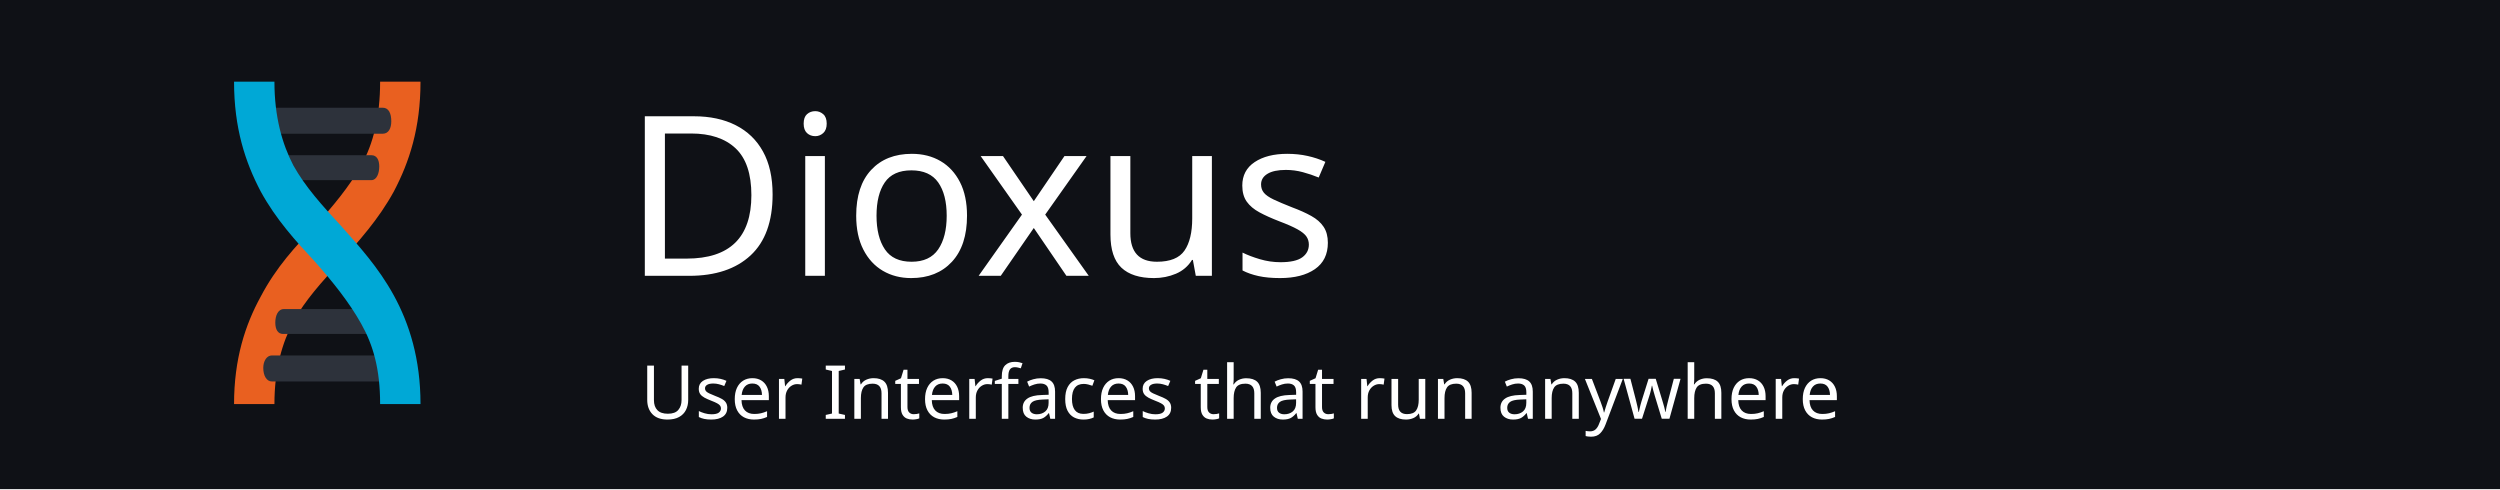
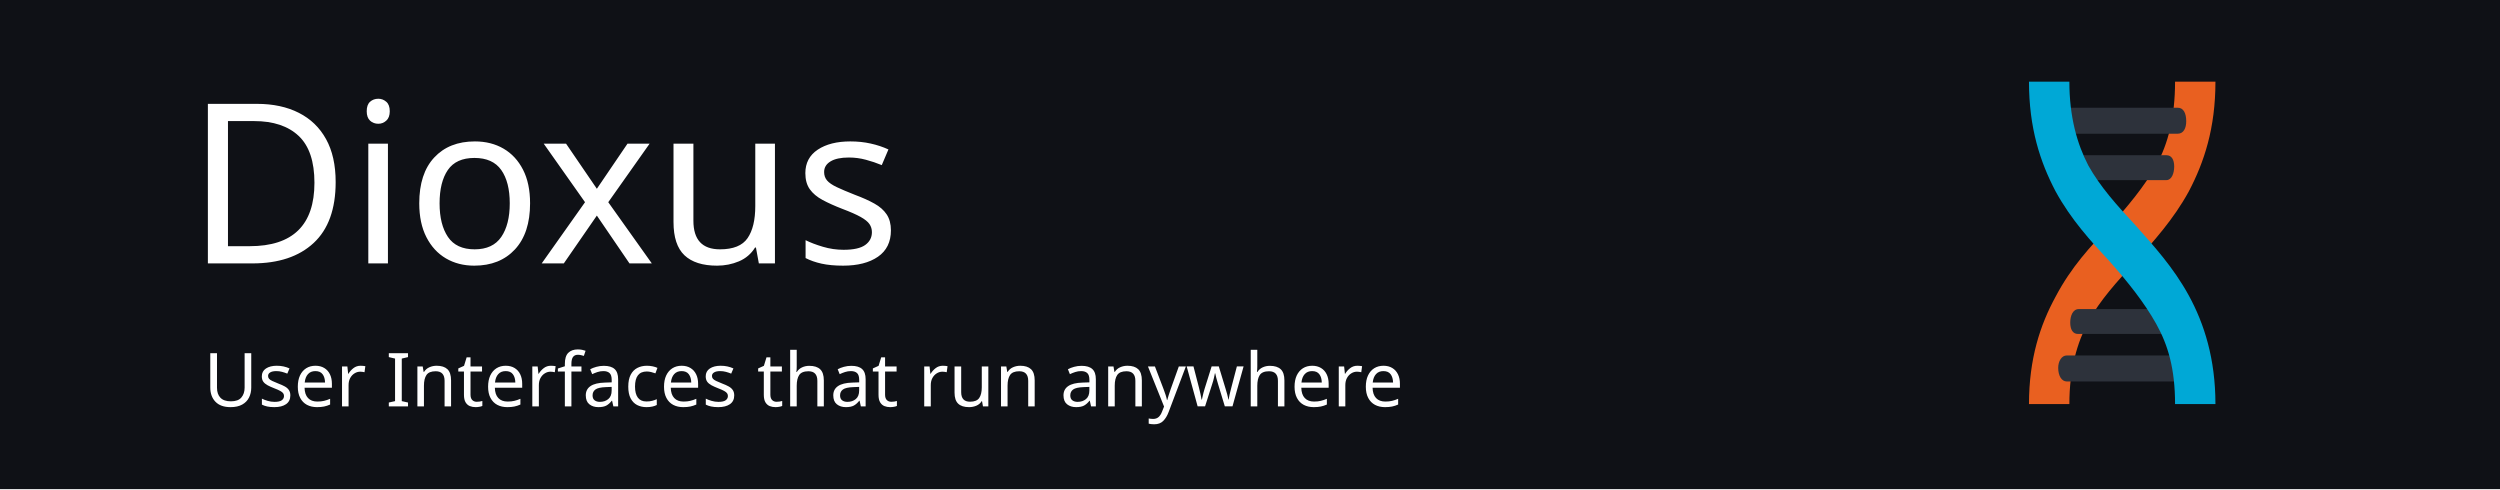
<svg xmlns="http://www.w3.org/2000/svg" xmlns:xlink="http://www.w3.org/1999/xlink" viewBox="0 0 1007 197" style="white-space: pre;">
  <style>
@keyframes a0_t { 0% { transform: translate(225px,339.9px) scale(0,1) translate(-89.5px,-24px); } 35% { transform: translate(225px,339.9px) scale(0,1) translate(-89.5px,-24px); animation-timing-function: cubic-bezier(.6,0,.4,1); } 45% { transform: translate(225px,339.9px) scale(1,1) translate(-89.5px,-24px); } 50% { transform: translate(225px,339.9px) scale(1,1) translate(-89.5px,-24px); animation-timing-function: cubic-bezier(.6,0,.4,1); } 60% { transform: translate(225px,339.9px) scale(0,1) translate(-89.5px,-24px); } 100% { transform: translate(225px,339.9px) scale(0,1) translate(-89.5px,-24px); } }
@keyframes a1_t { 0% { transform: translate(225px,348.9px) scale(0,1) translate(-41.5px,-11px); } 20% { transform: translate(225px,348.9px) scale(0,1) translate(-41.5px,-11px); animation-timing-function: cubic-bezier(.6,0,.4,1); } 30% { transform: translate(225px,348.9px) scale(1,1) translate(-41.5px,-11px); } 35% { transform: translate(225px,348.9px) scale(1,1) translate(-41.5px,-11px); } 45% { transform: translate(225px,348.9px) scale(0,1) translate(-41.5px,-11px); } 100% { transform: translate(225px,348.9px) scale(0,1) translate(-41.5px,-11px); } }
@keyframes a3_t { 0% { transform: translate(225px,198.9px) rotate(-90deg); } 10% { transform: translate(225px,198.9px) rotate(-90deg); } 20% { transform: translate(225px,198.9px) rotate(-90deg); animation-timing-function: cubic-bezier(.6,0,.4,1); } 30% { transform: translate(225px,198.9px) rotate(0deg); } 35% { transform: translate(225px,198.9px) rotate(0deg); } 45% { transform: translate(225px,198.9px) rotate(0deg); } 50% { transform: translate(225px,198.9px) rotate(0deg); animation-timing-function: cubic-bezier(.6,0,.4,1); } 60% { transform: translate(225px,198.9px) rotate(-90deg); } 65% { transform: translate(225px,198.9px) rotate(-90deg); } 75% { transform: translate(225px,198.9px) rotate(-90deg); } 100% { transform: translate(225px,198.9px) rotate(-90deg); } }
@keyframes a2_t { 0% { transform: translate(-200px,-167px); animation-timing-function: cubic-bezier(.6,0,.4,1); } 10% { transform: translate(-150px,-80px); } 20% { transform: translate(-150px,-80px); animation-timing-function: cubic-bezier(.6,0,.4,1); } 30% { transform: translate(-200px,-123px); } 35% { transform: translate(-200px,-123px); animation-timing-function: cubic-bezier(.6,0,.4,1); } 45% { transform: translate(-150px,-100px); } 50% { transform: translate(-150px,-100px); animation-timing-function: cubic-bezier(.6,0,.4,1); } 60% { transform: translate(-150px,-80px); } 65% { transform: translate(-150px,-80px); animation-timing-function: cubic-bezier(.6,0,.4,1); } 75% { transform: translate(-217px,-200px); } 100% { transform: translate(-217px,-200px); } }
@keyframes a2_o { 0% { opacity: 0; animation-timing-function: cubic-bezier(.6,0,.4,1); } 10% { opacity: 1; } 65% { opacity: 1; animation-timing-function: cubic-bezier(.6,0,.4,1); } 75% { opacity: 0; } 100% { opacity: 0; } }
@keyframes a2_sw { 0% { stroke-width: 30px; animation-timing-function: cubic-bezier(.6,0,.4,1); } 10% { stroke-width: 8px; } 65% { stroke-width: 8px; animation-timing-function: cubic-bezier(.6,0,.4,1); } 75% { stroke-width: 30px; } 100% { stroke-width: 30px; } }
@keyframes a2_w { 0% { width: 400px; animation-timing-function: cubic-bezier(.6,0,.4,1); } 10% { width: 300px; } 20% { width: 300px; animation-timing-function: cubic-bezier(.6,0,.4,1); } 30% { width: 400px; } 35% { width: 400px; animation-timing-function: cubic-bezier(.6,0,.4,1); } 45% { width: 300px; } 50% { width: 300px; } 60% { width: 300px; } 65% { width: 300px; animation-timing-function: cubic-bezier(.6,0,.4,1); } 75% { width: 434px; } 100% { width: 434px; } }
@keyframes a2_h { 0% { height: 334px; animation-timing-function: cubic-bezier(.6,0,.4,1); } 10% { height: 160px; } 20% { height: 160px; animation-timing-function: cubic-bezier(.6,0,.4,1); } 30% { height: 246px; } 35% { height: 246px; animation-timing-function: cubic-bezier(.6,0,.4,1); } 45% { height: 200px; } 50% { height: 200px; animation-timing-function: cubic-bezier(.6,0,.4,1); } 60% { height: 160px; } 65% { height: 160px; animation-timing-function: cubic-bezier(.6,0,.4,1); } 75% { height: 400px; } 100% { height: 400px; } }
@keyframes a4_t { 0% { transform: translate(227.8px,199.9px) scale(1.5,1.6) translate(-55.7px,-93px); } 10% { transform: translate(227.8px,199.9px) scale(1.5,1.6) translate(-31.3px,-62.2px); } 100% { transform: translate(227.8px,199.9px) scale(1.5,1.6) translate(-31.3px,-62.2px); } }
@keyframes a5_t { 0% { transform: translate(217px,324.9px); animation-timing-function: cubic-bezier(.6,0,.4,1); } 10% { transform: translate(190px,324.9px); } 20% { transform: translate(190px,324.9px); } 30% { transform: translate(190px,324.9px); } 100% { transform: translate(190px,324.9px); } }
@keyframes a5_o { 0% { opacity: 0; animation-timing-function: cubic-bezier(.6,0,.4,1); } 10% { opacity: 1; } 20% { opacity: 1; } 30% { opacity: 0; } 100% { opacity: 0; } }
@keyframes a5_w { 0% { width: 16px; animation-timing-function: cubic-bezier(.6,0,.4,1); } 10% { width: 70px; } 20% { width: 70px; } 30% { width: 70px; } 100% { width: 70px; } }
@keyframes a6_t { 0% { transform: translate(217px,324.9px); } 50% { transform: translate(217px,324.9px); animation-timing-function: cubic-bezier(.6,0,.4,1); } 60% { transform: translate(190px,324.9px); } 65% { transform: translate(190px,324.9px); } 75% { transform: translate(190px,324.9px); } 100% { transform: translate(190px,324.9px); } }
@keyframes a6_o { 0% { opacity: 0; } 50% { opacity: 0; animation-timing-function: cubic-bezier(.6,0,.4,1); } 60% { opacity: 1; } 65% { opacity: 1; animation-timing-function: cubic-bezier(.6,0,.4,1); } 75% { opacity: 0; } 100% { opacity: 0; } }
@keyframes a6_w { 0% { width: 16px; } 50% { width: 16px; animation-timing-function: cubic-bezier(.6,0,.4,1); } 60% { width: 70px; } 65% { width: 70px; } 75% { width: 70px; } 100% { width: 70px; } }
@keyframes a7_t { 0% { transform: translate(225px,198.9px) scale(1.5,1.5) translate(-42.3px,-93px); animation-timing-function: cubic-bezier(.6,0,.4,1); } 10% { transform: translate(225px,198.9px) scale(1,1) translate(-42.3px,-93px); } 20% { transform: translate(225px,198.9px) scale(1,1) translate(-42.3px,-93px); animation-timing-function: cubic-bezier(.6,0,.4,1); } 25% { transform: translate(225px,198.9px) scale(.8,.8) translate(-42.3px,-93px); animation-timing-function: cubic-bezier(.6,0,.4,1); } 30% { transform: translate(225px,198.9px) scale(1,1) translate(-42.3px,-93px); } 35% { transform: translate(225px,198.9px) scale(1,1) translate(-42.3px,-93px); animation-timing-function: cubic-bezier(.4,0,.6,1); } 45% { transform: translate(225px,198.9px) scale(.8,.8) translate(-42.3px,-93px); } 50% { transform: translate(225px,198.9px) scale(.8,.8) translate(-42.3px,-93px); animation-timing-function: cubic-bezier(.4,0,.6,1); } 55% { transform: translate(225px,198.9px) scale(.7,.7) translate(-42.3px,-93px); animation-timing-function: cubic-bezier(.4,0,.6,1); } 60% { transform: translate(225px,198.9px) scale(1,1) translate(-42.3px,-93px); } 65% { transform: translate(225px,198.9px) scale(1,1) translate(-42.3px,-93px); animation-timing-function: cubic-bezier(.4,0,.6,1); } 75% { transform: translate(225px,198.9px) scale(1.5,1.5) translate(-42.3px,-93px); } 100% { transform: translate(225px,198.9px) scale(1.5,1.5) translate(-42.3px,-93px); } }
</style>
  <defs>
    <symbol id="Symbol-1" height="400" overflow="visible" preserveAspectRatio="none" viewBox="0 0 450 400" width="450">
      <path fill="#e0e0e0" stroke="#e0e0e0" stroke-linejoin="round" d="M-50.7 4h278.2c10 0 9 0 9 0l41 40c0 0 1 0-9 0h-358c-9.9 0-9 0-9 0l38.8-40c0 0-0.9 0 9 0Z" stroke-width="10" transform="translate(225,339.9) scale(0,1) translate(-89.5,-24)" style="animation: 10s linear infinite both a0_t;" />
      <rect width="83" height="22" stroke="#fb422d" fill="#e0e0e0" rx="2" stroke-width="0" transform="translate(225,348.9) scale(0,1) translate(-41.5,-11)" style="animation: 10s linear infinite both a1_t;" />
      <g style="animation: 10s linear infinite both a3_t;">
        <rect width="400" height="334" stroke="#e0e0e0" fill="none" stroke-width="30" stroke-miterlimit="1" rx="10" opacity="0" transform="translate(225,198.9) rotate(-90) translate(-200,-167)" style="animation: 10s linear infinite both a2_t, 10s linear infinite both a2_o, 10s linear infinite both a2_sw, 10s linear infinite both a2_w, 10s linear infinite both a2_h;" />
      </g>
      <g opacity="0" transform="translate(227.8,199.9) scale(1.51121,1.62366) translate(-55.7,-93)" style="animation: 10s linear infinite both a4_t;">
        <g transform="translate(8.5,4.5)">
          <rect x="4" width="85" height="8" fill="#d9d9d9" />
          <rect x="4" y="26" width="85" height="8" fill="#d9d9d9" />
          <rect x="25" y="56" width="43" height="8" fill="#d9d9d9" />
          <rect width="85" height="8" fill="#d9d9d9" transform="translate(46.5,175) rotate(180) scale(-1,1) translate(-42.5,-4)" />
          <rect width="85" height="8" fill="#d9d9d9" transform="translate(46.5,149) rotate(180) scale(-1,1) translate(-42.5,-4)" />
          <rect width="43" height="8" fill="#d9d9d9" transform="translate(46.5,119) rotate(180) scale(-1,1) translate(-21.5,-4)" />
          <path d="M0 4c0 53 94.5 115 94.5 169" stroke="#3cc4dc" stroke-width="17" stroke-linecap="square" fill="none" />
          <path d="M94.5 4c0 53-94.5 115-94.5 169" stroke="#fb422d" stroke-width="17" stroke-linecap="square" fill="none" />
        </g>
      </g>
      <rect width="16" height="8" stroke="#fb422d" fill="#e0e0e0" stroke-width="0" rx="2" opacity="0" transform="translate(225,328.9) translate(-8,-4)" style="animation: 10s linear infinite both a5_t, 10s linear infinite both a5_o, 10s linear infinite both a5_w;" />
      <rect width="16" height="8" stroke="#fb422d" fill="#e0e0e0" stroke-width="0" rx="2" opacity="0" transform="translate(225,328.9) translate(-8,-4)" style="animation: 10s linear infinite both a6_t, 10s linear infinite both a6_o, 10s linear infinite both a6_w;" />
      <g transform="translate(225,198.9) scale(1.5,1.5) translate(-42.3,-93)" style="animation: 10s linear infinite both a7_t;">
        <g transform="translate(42.3,93) scale(5.352,6.9) translate(-16,60)">
          <g transform="translate(-34.9,-125.8)">
            <g transform="translate(24,5)">
              <path d="M33 46.5c0 3.1-0.8 5.5-2.2 7.4c-1.4 1.9-3.3 3.6-5.4 5.4c-2.2 1.7-4.5 3.6-6.3 6.2c-1.8 2.5-3.1 5.5-3.1 9.5h4.7c0-3.1 .9-5.4 2.2-7.3c1.4-1.9 3.3-3.5 5.5-5.3c2.1-1.8 4.4-3.7 6.2-6.2c1.8-2.6 3.1-5.6 3.1-9.7Z" fill="#e96020" />
              <path d="M20.4 70.7c-0.6 0-1 .5-1 1.1c0 .7 .4 1.2 1 1.2h12.9c.7 0 1.2-0.5 1.2-1.2c0-0.6-0.5-1.1-1.2-1.1Z" fill="#2d323b" />
              <path d="M21.8 66.6c-0.7 0-1 .6-1 1.2c0 .6 .3 1 .9 1h10.3c.6 0 1.1-0.5 1.1-1.1c0-0.6-0.5-1.1-1.1-1.1Z" fill="#2d323b" />
              <path d="M21.8 53c-0.7 0-1.2 .5-1.1 1.1c0 .6 .4 1.1 1.1 1.1h10.2c.6 0 .9-0.6 .9-1.2c0-0.6-0.3-1-0.9-1Z" fill="#2d323b" />
              <path d="M20.4 48.8c-0.6 0-1.2 .5-1.2 1.1c0 .7 .6 1.2 1.2 1.2h12.9c.7 0 1-0.5 1-1.1c0-0.7-0.3-1.2-1-1.2Z" fill="#2d323b" />
              <path d="M16 46.5c0 4.1 1.3 7.1 3.1 9.7c1.8 2.5 4.1 4.4 6.3 6.2c2.1 1.8 4 3.6 5.4 5.5c1.4 1.9 2.2 4 2.2 7.1h4.7c0-4-1.3-7.1-3.1-9.6c-1.8-2.5-4.1-4.4-6.2-6.2c-2.2-1.8-4.1-3.4-5.5-5.3c-1.3-1.9-2.2-4.3-2.2-7.4Z" fill="#00a8d6" />
            </g>
          </g>
        </g>
      </g>
    </symbol>
  </defs>
  <rect width="1007" height="197" stroke="#0f1116" fill="#0f1116" stroke-width="0" />
-   <text x="251" y="111.1" fill="#fff" font-size="90" font-family="'JetBrains Mono'" letter-spacing="0" word-spacing="0" style="line-height: 16px;">Dioxus</text>
-   <text x="258" y="168.7" fill="#fff" font-size="30" font-family="'JetBrains Mono'" letter-spacing="0" word-spacing="0" style="line-height: 16px;">User Interfaces that run anywhere</text>
-   <use x="35" y="10.5" xlink:href="#Symbol-1" width="194" height="176.1" />
+   <text x="75" y="106.1" fill="#fff" font-size="90" font-family="'JetBrains Mono'" letter-spacing="0" word-spacing="0" style="line-height: 16px;">Dioxus</text>
+   <text x="82" y="163.7" fill="#fff" font-size="30" font-family="'JetBrains Mono'" letter-spacing="0" word-spacing="0" style="line-height: 16px;">User Interfaces that run anywhere</text>
+   <use x="758" y="10.5" xlink:href="#Symbol-1" width="194" height="176.1" />
</svg>
